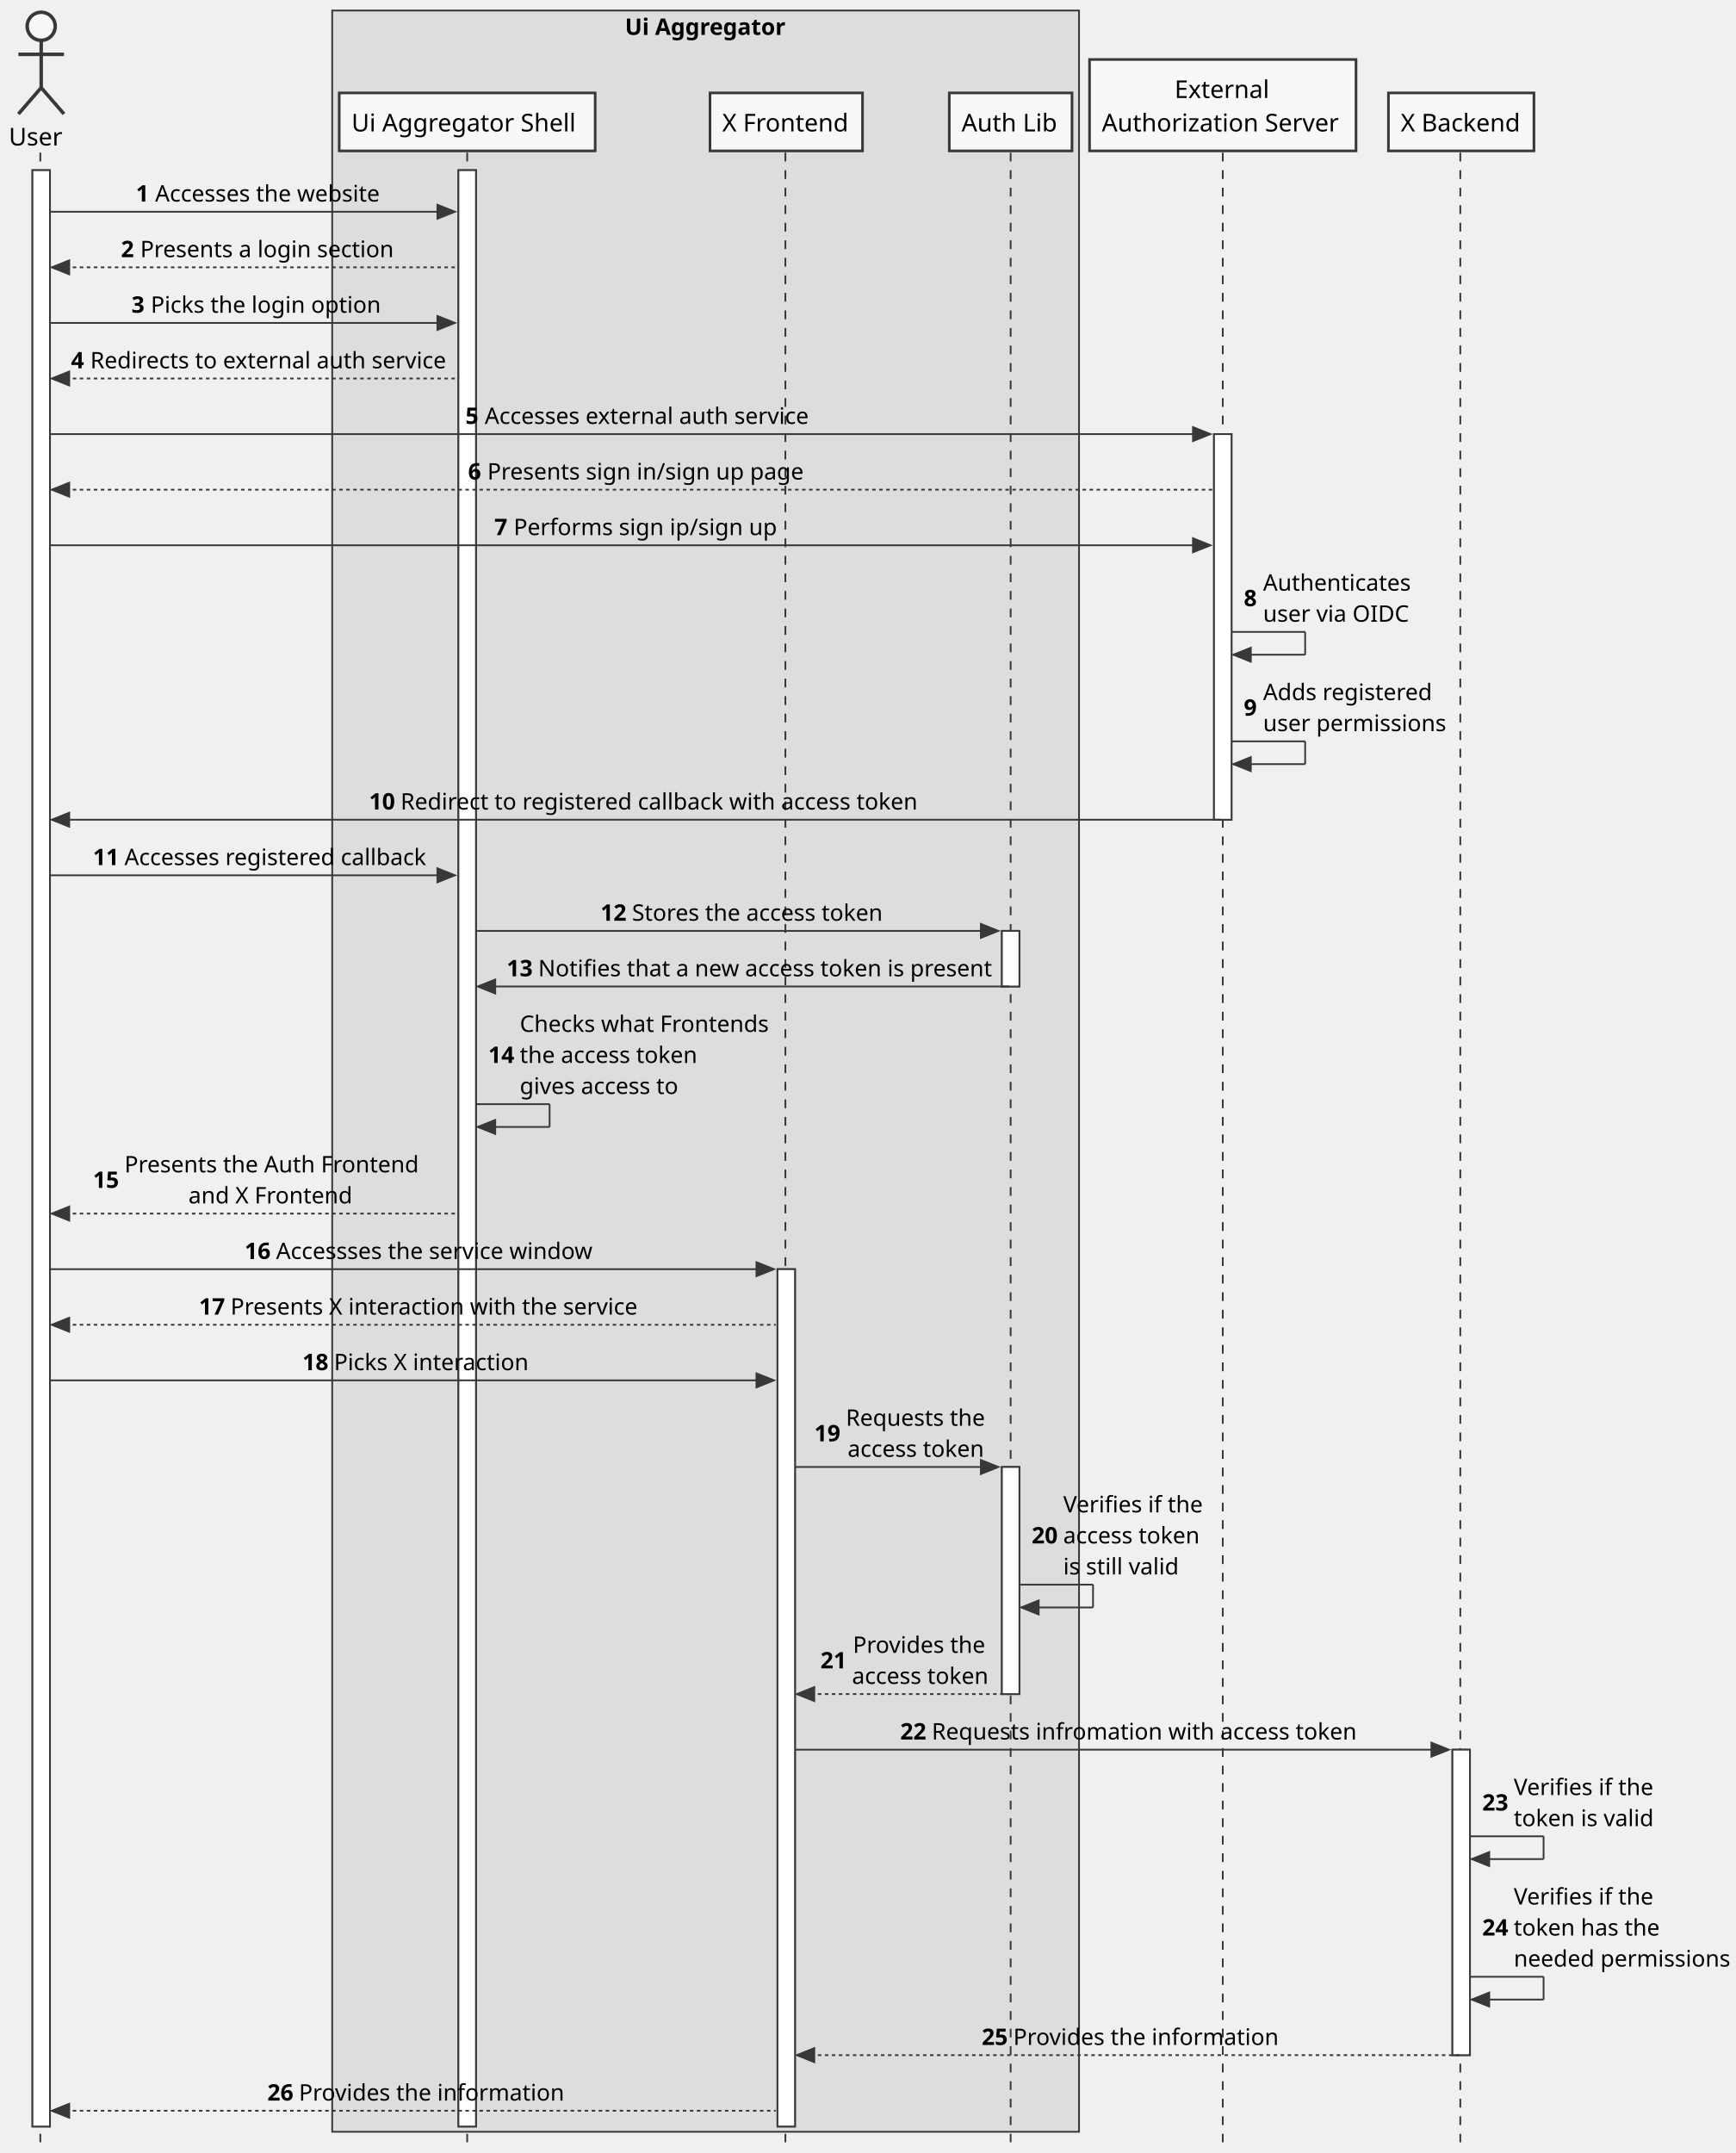
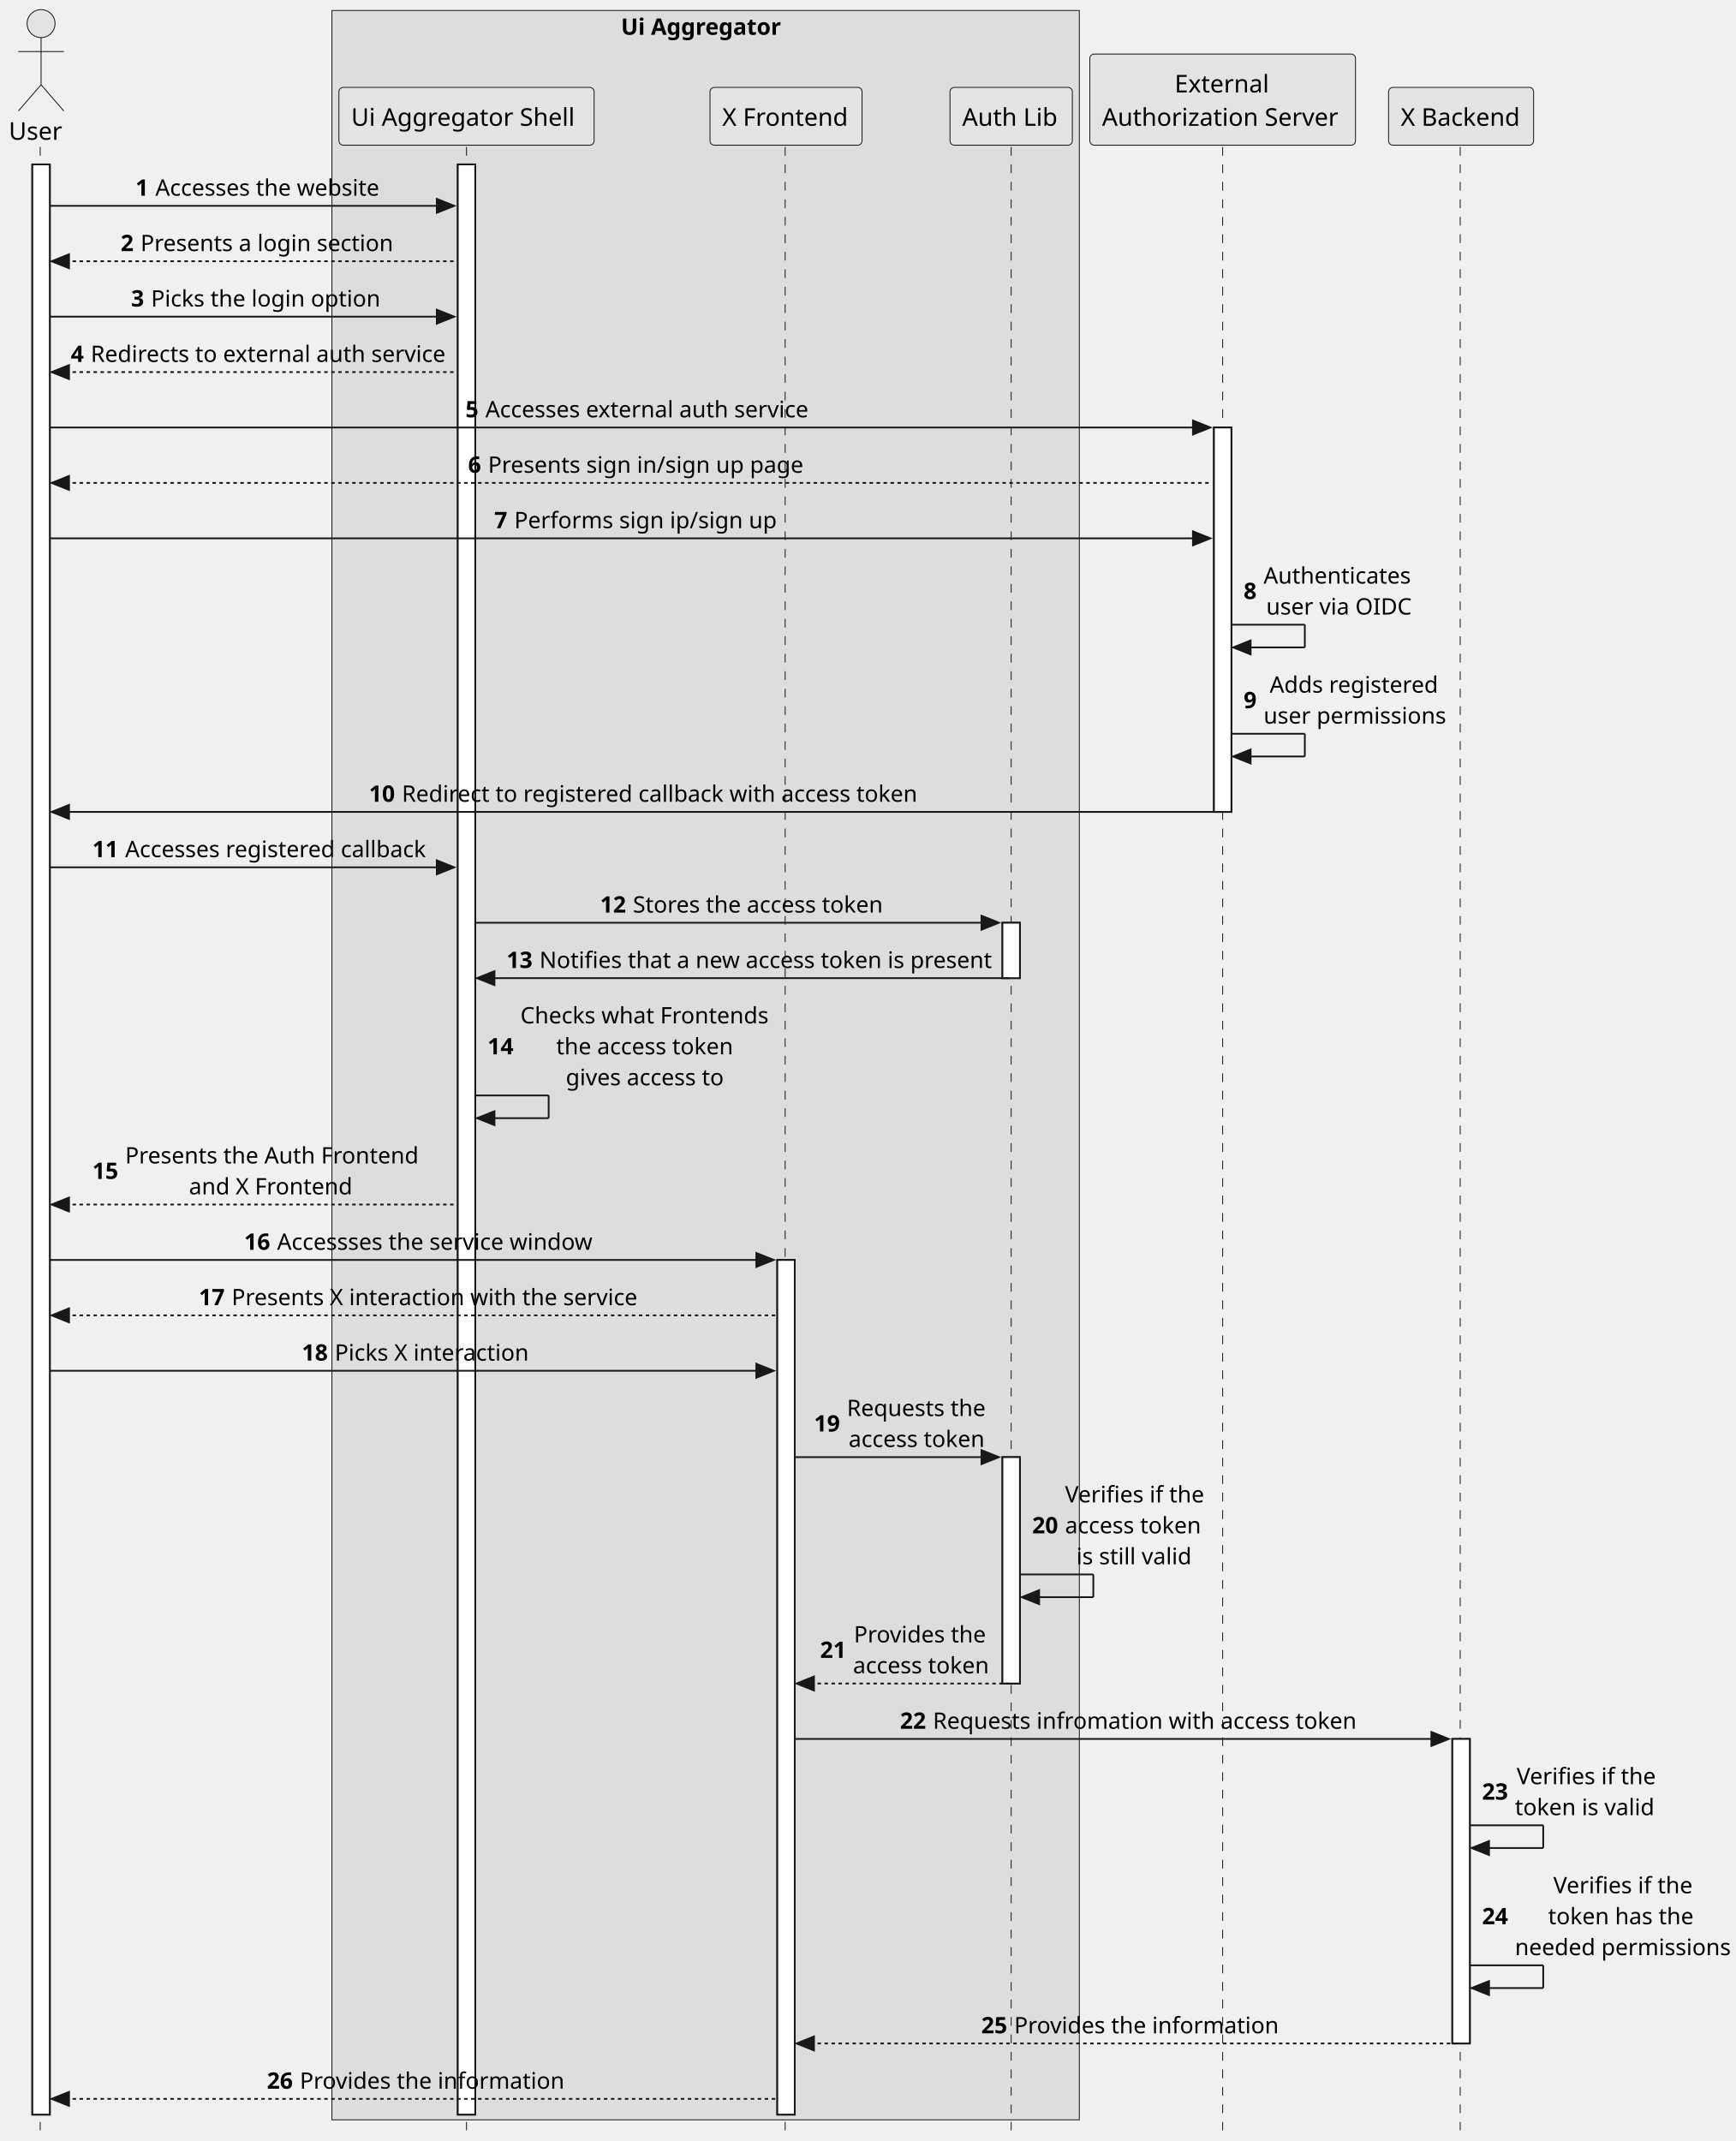
- <svg xmlns="http://www.w3.org/2000/svg" contentScriptType="application/ecmascript" contentStyleType="text/css" height="1228px" preserveAspectRatio="none" style="width:990px;height:1228px;background:#FFFFFF;" version="1.1" viewBox="0 0 990 1228" width="990px" zoomAndPan="magnify">
+ <svg xmlns="http://www.w3.org/2000/svg" contentStyleType="text/css" height="1225px" preserveAspectRatio="none" style="width:993px;height:1225px;background:#FFFFFF;" version="1.1" viewBox="0 0 993 1225" width="993px" zoomAndPan="magnify">
  <defs />
  <g>
-     <rect fill="#DDDDDD" height="1209.897" style="stroke:#383838;stroke-width:1.0;" width="426" x="189.5" y="6" />
-     <text fill="#000000" font-family="sans-serif" font-size="13" font-weight="bold" lengthAdjust="spacing" textLength="92" x="356.5" y="19.897">Ui Aggregator</text>
-     <rect fill="#FFFFFF" height="1115.829" style="stroke:#383838;stroke-width:1.0;" width="10" x="18.5" y="97.068" />
-     <rect fill="#FFFFFF" height="1115.829" style="stroke:#383838;stroke-width:1.0;" width="10" x="261.5" y="97.068" />
-     <rect fill="#FFFFFF" height="489.002" style="stroke:#383838;stroke-width:1.0;" width="10" x="443.5" y="723.894" />
-     <rect fill="#FFFFFF" height="31.706" style="stroke:#383838;stroke-width:1.0;" width="10" x="571.5" y="530.952" />
-     <rect fill="#FFFFFF" height="129.53" style="stroke:#383838;stroke-width:1.0;" width="10" x="571.5" y="836.718" />
-     <rect fill="#FFFFFF" height="219.942" style="stroke:#383838;stroke-width:1.0;" width="10" x="692.5" y="247.598" />
-     <rect fill="#FFFFFF" height="174.236" style="stroke:#383838;stroke-width:1.0;" width="10" x="828.5" y="997.954" />
-     <line style="stroke:#383838;stroke-width:1.0;stroke-dasharray:5.0,5.0;" x1="23" x2="23" y1="87.068" y2="1221.897" />
-     <line style="stroke:#383838;stroke-width:1.0;stroke-dasharray:5.0,5.0;" x1="266.5" x2="266.5" y1="87.068" y2="1221.897" />
-     <line style="stroke:#383838;stroke-width:1.0;stroke-dasharray:5.0,5.0;" x1="448" x2="448" y1="87.068" y2="1221.897" />
-     <line style="stroke:#383838;stroke-width:1.0;stroke-dasharray:5.0,5.0;" x1="576.5" x2="576.5" y1="87.068" y2="1221.897" />
-     <line style="stroke:#383838;stroke-width:1.0;stroke-dasharray:5.0,5.0;" x1="697.5" x2="697.5" y1="87.068" y2="1221.897" />
-     <line style="stroke:#383838;stroke-width:1.0;stroke-dasharray:5.0,5.0;" x1="833" x2="833" y1="87.068" y2="1221.897" />
-     <text fill="#000000" font-family="sans-serif" font-size="14" lengthAdjust="spacing" textLength="31" x="5" y="82.966">User</text>
-     <ellipse cx="23.5" cy="15" fill="#F8F8F8" rx="8" ry="8" style="stroke:#383838;stroke-width:2.0;" />
-     <path d="M23.5,23 L23.5,50 M10.5,31 L36.5,31 M23.5,50 L10.5,65 M23.5,50 L36.5,65 " fill="none" style="stroke:#383838;stroke-width:2.0;" />
-     <rect fill="#F8F8F8" height="33.068" style="stroke:#383838;stroke-width:1.5;" width="146" x="193.5" y="53" />
-     <text fill="#000000" font-family="sans-serif" font-size="14" lengthAdjust="spacing" textLength="132" x="200.5" y="74.966">Ui Aggregator Shell</text>
-     <rect fill="#F8F8F8" height="33.068" style="stroke:#383838;stroke-width:1.5;" width="87" x="405" y="53" />
-     <text fill="#000000" font-family="sans-serif" font-size="14" lengthAdjust="spacing" textLength="73" x="412" y="74.966">X Frontend</text>
-     <rect fill="#F8F8F8" height="33.068" style="stroke:#383838;stroke-width:1.5;" width="70" x="541.5" y="53" />
-     <text fill="#000000" font-family="sans-serif" font-size="14" lengthAdjust="spacing" textLength="56" x="548.5" y="74.966">Auth Lib</text>
-     <rect fill="#F8F8F8" height="52.136" style="stroke:#383838;stroke-width:1.5;" width="152" x="621.5" y="33.932" />
-     <text fill="#000000" font-family="sans-serif" font-size="14" lengthAdjust="spacing" textLength="55" x="670" y="55.898">External</text>
-     <text fill="#000000" font-family="sans-serif" font-size="14" lengthAdjust="spacing" textLength="138" x="628.5" y="74.966">Authorization Server</text>
-     <rect fill="#F8F8F8" height="33.068" style="stroke:#383838;stroke-width:1.5;" width="83" x="792" y="53" />
-     <text fill="#000000" font-family="sans-serif" font-size="14" lengthAdjust="spacing" textLength="69" x="799" y="74.966">X Backend</text>
-     <rect fill="#FFFFFF" height="1115.829" style="stroke:#383838;stroke-width:1.0;" width="10" x="18.5" y="97.068" />
-     <rect fill="#FFFFFF" height="1115.829" style="stroke:#383838;stroke-width:1.0;" width="10" x="261.5" y="97.068" />
-     <rect fill="#FFFFFF" height="489.002" style="stroke:#383838;stroke-width:1.0;" width="10" x="443.5" y="723.894" />
-     <rect fill="#FFFFFF" height="31.706" style="stroke:#383838;stroke-width:1.0;" width="10" x="571.5" y="530.952" />
-     <rect fill="#FFFFFF" height="129.53" style="stroke:#383838;stroke-width:1.0;" width="10" x="571.5" y="836.718" />
-     <rect fill="#FFFFFF" height="219.942" style="stroke:#383838;stroke-width:1.0;" width="10" x="692.5" y="247.598" />
-     <rect fill="#FFFFFF" height="174.236" style="stroke:#383838;stroke-width:1.0;" width="10" x="828.5" y="997.954" />
-     <polygon fill="#383838" points="249.5,116.774,259.5,120.774,249.5,124.774" style="stroke:#383838;stroke-width:1.0;" />
-     <line style="stroke:#383838;stroke-width:1.0;" x1="28.5" x2="255.5" y1="120.774" y2="120.774" />
-     <text fill="#000000" font-family="sans-serif" font-size="13" font-weight="bold" lengthAdjust="spacing" textLength="7" x="77.5" y="114.965">1</text>
-     <text fill="#000000" font-family="sans-serif" font-size="13" lengthAdjust="spacing" textLength="124" x="88.5" y="114.965">Accesses the website</text>
-     <polygon fill="#383838" points="39.5,148.48,29.5,152.48,39.5,156.48" style="stroke:#383838;stroke-width:1.0;" />
-     <line style="stroke:#383838;stroke-width:1.0;stroke-dasharray:2.0,2.0;" x1="33.5" x2="260.5" y1="152.48" y2="152.48" />
-     <text fill="#000000" font-family="sans-serif" font-size="13" font-weight="bold" lengthAdjust="spacing" textLength="7" x="69" y="146.671">2</text>
-     <text fill="#000000" font-family="sans-serif" font-size="13" lengthAdjust="spacing" textLength="141" x="80" y="146.671">Presents a login section</text>
-     <polygon fill="#383838" points="249.5,180.186,259.5,184.186,249.5,188.186" style="stroke:#383838;stroke-width:1.0;" />
-     <line style="stroke:#383838;stroke-width:1.0;" x1="28.5" x2="255.5" y1="184.186" y2="184.186" />
-     <text fill="#000000" font-family="sans-serif" font-size="13" font-weight="bold" lengthAdjust="spacing" textLength="7" x="75" y="178.377">3</text>
-     <text fill="#000000" font-family="sans-serif" font-size="13" lengthAdjust="spacing" textLength="129" x="86" y="178.377">Picks the login option</text>
-     <polygon fill="#383838" points="39.5,211.892,29.5,215.892,39.5,219.892" style="stroke:#383838;stroke-width:1.0;" />
-     <line style="stroke:#383838;stroke-width:1.0;stroke-dasharray:2.0,2.0;" x1="33.5" x2="260.5" y1="215.892" y2="215.892" />
-     <text fill="#000000" font-family="sans-serif" font-size="13" font-weight="bold" lengthAdjust="spacing" textLength="7" x="40.5" y="210.083">4</text>
-     <text fill="#000000" font-family="sans-serif" font-size="13" lengthAdjust="spacing" textLength="198" x="51.5" y="210.083">Redirects to external auth service</text>
-     <polygon fill="#383838" points="680.5,243.598,690.5,247.598,680.5,251.598" style="stroke:#383838;stroke-width:1.0;" />
-     <line style="stroke:#383838;stroke-width:1.0;" x1="28.5" x2="686.5" y1="247.598" y2="247.598" />
-     <text fill="#000000" font-family="sans-serif" font-size="13" font-weight="bold" lengthAdjust="spacing" textLength="7" x="265.5" y="241.789">5</text>
-     <text fill="#000000" font-family="sans-serif" font-size="13" lengthAdjust="spacing" textLength="179" x="276.5" y="241.789">Accesses external auth service</text>
-     <polygon fill="#383838" points="39.5,275.304,29.5,279.304,39.5,283.304" style="stroke:#383838;stroke-width:1.0;" />
-     <line style="stroke:#383838;stroke-width:1.0;stroke-dasharray:2.0,2.0;" x1="33.5" x2="691.5" y1="279.304" y2="279.304" />
-     <text fill="#000000" font-family="sans-serif" font-size="13" font-weight="bold" lengthAdjust="spacing" textLength="7" x="267" y="273.495">6</text>
-     <text fill="#000000" font-family="sans-serif" font-size="13" lengthAdjust="spacing" textLength="176" x="278" y="273.495">Presents sign in/sign up page</text>
-     <polygon fill="#383838" points="680.5,307.01,690.5,311.01,680.5,315.01" style="stroke:#383838;stroke-width:1.0;" />
-     <line style="stroke:#383838;stroke-width:1.0;" x1="28.5" x2="686.5" y1="311.01" y2="311.01" />
-     <text fill="#000000" font-family="sans-serif" font-size="13" font-weight="bold" lengthAdjust="spacing" textLength="7" x="282" y="305.201">7</text>
-     <text fill="#000000" font-family="sans-serif" font-size="13" lengthAdjust="spacing" textLength="146" x="293" y="305.201">Performs sign ip/sign up</text>
-     <line style="stroke:#383838;stroke-width:1.0;" x1="702.5" x2="744.5" y1="360.422" y2="360.422" />
-     <line style="stroke:#383838;stroke-width:1.0;" x1="744.5" x2="744.5" y1="360.422" y2="373.422" />
-     <line style="stroke:#383838;stroke-width:1.0;" x1="703.5" x2="744.5" y1="373.422" y2="373.422" />
-     <polygon fill="#383838" points="713.5,369.422,703.5,373.422,713.5,377.422" style="stroke:#383838;stroke-width:1.0;" />
-     <text fill="#000000" font-family="sans-serif" font-size="13" font-weight="bold" lengthAdjust="spacing" textLength="7" x="709.5" y="345.76">8</text>
-     <text fill="#000000" font-family="sans-serif" font-size="13" lengthAdjust="spacing" textLength="83" x="720.5" y="336.907">Authenticates</text>
-     <text fill="#000000" font-family="sans-serif" font-size="13" lengthAdjust="spacing" textLength="80" x="720.5" y="354.613">user via OIDC</text>
-     <line style="stroke:#383838;stroke-width:1.0;" x1="702.5" x2="744.5" y1="422.834" y2="422.834" />
-     <line style="stroke:#383838;stroke-width:1.0;" x1="744.5" x2="744.5" y1="422.834" y2="435.834" />
-     <line style="stroke:#383838;stroke-width:1.0;" x1="703.5" x2="744.5" y1="435.834" y2="435.834" />
-     <polygon fill="#383838" points="713.5,431.834,703.5,435.834,713.5,439.834" style="stroke:#383838;stroke-width:1.0;" />
-     <text fill="#000000" font-family="sans-serif" font-size="13" font-weight="bold" lengthAdjust="spacing" textLength="7" x="709.5" y="408.172">9</text>
-     <text fill="#000000" font-family="sans-serif" font-size="13" lengthAdjust="spacing" textLength="94" x="720.5" y="399.319">Adds registered</text>
-     <text fill="#000000" font-family="sans-serif" font-size="13" lengthAdjust="spacing" textLength="101" x="720.5" y="417.025">user permissions</text>
-     <polygon fill="#383838" points="39.5,463.54,29.5,467.54,39.5,471.54" style="stroke:#383838;stroke-width:1.0;" />
-     <line style="stroke:#383838;stroke-width:1.0;" x1="33.5" x2="696.5" y1="467.54" y2="467.54" />
-     <text fill="#000000" font-family="sans-serif" font-size="13" font-weight="bold" lengthAdjust="spacing" textLength="14" x="210.5" y="461.731">10</text>
-     <text fill="#000000" font-family="sans-serif" font-size="13" lengthAdjust="spacing" textLength="287" x="228.5" y="461.731">Redirect to registered callback with access token</text>
-     <polygon fill="#383838" points="249.5,495.246,259.5,499.246,249.5,503.246" style="stroke:#383838;stroke-width:1.0;" />
-     <line style="stroke:#383838;stroke-width:1.0;" x1="28.5" x2="255.5" y1="499.246" y2="499.246" />
-     <text fill="#000000" font-family="sans-serif" font-size="13" font-weight="bold" lengthAdjust="spacing" textLength="14" x="53" y="493.437">11</text>
-     <text fill="#000000" font-family="sans-serif" font-size="13" lengthAdjust="spacing" textLength="166" x="71" y="493.437">Accesses registered callback</text>
-     <polygon fill="#383838" points="559.5,526.952,569.5,530.952,559.5,534.952" style="stroke:#383838;stroke-width:1.0;" />
-     <line style="stroke:#383838;stroke-width:1.0;" x1="271.5" x2="565.5" y1="530.952" y2="530.952" />
-     <text fill="#000000" font-family="sans-serif" font-size="13" font-weight="bold" lengthAdjust="spacing" textLength="14" x="342.5" y="525.143">12</text>
-     <text fill="#000000" font-family="sans-serif" font-size="13" lengthAdjust="spacing" textLength="140" x="360.5" y="525.143">Stores the access token</text>
-     <polygon fill="#383838" points="282.5,558.658,272.5,562.658,282.5,566.658" style="stroke:#383838;stroke-width:1.0;" />
-     <line style="stroke:#383838;stroke-width:1.0;" x1="276.5" x2="575.5" y1="562.658" y2="562.658" />
-     <text fill="#000000" font-family="sans-serif" font-size="13" font-weight="bold" lengthAdjust="spacing" textLength="14" x="289" y="556.849">13</text>
-     <text fill="#000000" font-family="sans-serif" font-size="13" lengthAdjust="spacing" textLength="252" x="307" y="556.849">Notifies that a new access token is present</text>
-     <line style="stroke:#383838;stroke-width:1.0;" x1="271.5" x2="313.5" y1="629.776" y2="629.776" />
-     <line style="stroke:#383838;stroke-width:1.0;" x1="313.5" x2="313.5" y1="629.776" y2="642.776" />
-     <line style="stroke:#383838;stroke-width:1.0;" x1="272.5" x2="313.5" y1="642.776" y2="642.776" />
-     <polygon fill="#383838" points="282.5,638.776,272.5,642.776,282.5,646.776" style="stroke:#383838;stroke-width:1.0;" />
-     <text fill="#000000" font-family="sans-serif" font-size="13" font-weight="bold" lengthAdjust="spacing" textLength="14" x="278.5" y="606.261">14</text>
-     <text fill="#000000" font-family="sans-serif" font-size="13" lengthAdjust="spacing" textLength="140" x="296.5" y="588.555">Checks what Frontends</text>
-     <text fill="#000000" font-family="sans-serif" font-size="13" lengthAdjust="spacing" textLength="99" x="296.5" y="606.261">the access token</text>
-     <text fill="#000000" font-family="sans-serif" font-size="13" lengthAdjust="spacing" textLength="88" x="296.5" y="623.967">gives access to</text>
-     <polygon fill="#383838" points="39.5,688.188,29.5,692.188,39.5,696.188" style="stroke:#383838;stroke-width:1.0;" />
-     <line style="stroke:#383838;stroke-width:1.0;stroke-dasharray:2.0,2.0;" x1="33.5" x2="260.5" y1="692.188" y2="692.188" />
-     <text fill="#000000" font-family="sans-serif" font-size="13" font-weight="bold" lengthAdjust="spacing" textLength="14" x="53" y="677.526">15</text>
-     <text fill="#000000" font-family="sans-serif" font-size="13" lengthAdjust="spacing" textLength="166" x="71" y="668.673">Presents the Auth Frontend</text>
-     <text fill="#000000" font-family="sans-serif" font-size="13" lengthAdjust="spacing" textLength="93" x="107.5" y="686.379">and X Frontend</text>
-     <polygon fill="#383838" points="431.5,719.894,441.5,723.894,431.5,727.894" style="stroke:#383838;stroke-width:1.0;" />
-     <line style="stroke:#383838;stroke-width:1.0;" x1="28.5" x2="437.5" y1="723.894" y2="723.894" />
-     <text fill="#000000" font-family="sans-serif" font-size="13" font-weight="bold" lengthAdjust="spacing" textLength="14" x="139.5" y="718.085">16</text>
-     <text fill="#000000" font-family="sans-serif" font-size="13" lengthAdjust="spacing" textLength="175" x="157.5" y="718.085">Accessses the service window</text>
-     <polygon fill="#383838" points="39.5,751.6,29.5,755.6,39.5,759.6" style="stroke:#383838;stroke-width:1.0;" />
-     <line style="stroke:#383838;stroke-width:1.0;stroke-dasharray:2.0,2.0;" x1="33.5" x2="442.5" y1="755.6" y2="755.6" />
-     <text fill="#000000" font-family="sans-serif" font-size="13" font-weight="bold" lengthAdjust="spacing" textLength="14" x="113.5" y="749.791">17</text>
-     <text fill="#000000" font-family="sans-serif" font-size="13" lengthAdjust="spacing" textLength="227" x="131.5" y="749.791">Presents X interaction with the service</text>
-     <polygon fill="#383838" points="431.5,783.306,441.5,787.306,431.5,791.306" style="stroke:#383838;stroke-width:1.0;" />
-     <line style="stroke:#383838;stroke-width:1.0;" x1="28.5" x2="437.5" y1="787.306" y2="787.306" />
-     <text fill="#000000" font-family="sans-serif" font-size="13" font-weight="bold" lengthAdjust="spacing" textLength="14" x="172.5" y="781.497">18</text>
-     <text fill="#000000" font-family="sans-serif" font-size="13" lengthAdjust="spacing" textLength="109" x="190.5" y="781.497">Picks X interaction</text>
-     <polygon fill="#383838" points="559.5,832.718,569.5,836.718,559.5,840.718" style="stroke:#383838;stroke-width:1.0;" />
-     <line style="stroke:#383838;stroke-width:1.0;" x1="453.5" x2="565.5" y1="836.718" y2="836.718" />
-     <text fill="#000000" font-family="sans-serif" font-size="13" font-weight="bold" lengthAdjust="spacing" textLength="14" x="464.5" y="822.056">19</text>
-     <text fill="#000000" font-family="sans-serif" font-size="13" lengthAdjust="spacing" textLength="78" x="482.5" y="813.203">Requests the</text>
-     <text fill="#000000" font-family="sans-serif" font-size="13" lengthAdjust="spacing" textLength="76" x="483.5" y="830.909">access token</text>
-     <line style="stroke:#383838;stroke-width:1.0;" x1="581.5" x2="623.5" y1="903.836" y2="903.836" />
-     <line style="stroke:#383838;stroke-width:1.0;" x1="623.5" x2="623.5" y1="903.836" y2="916.836" />
-     <line style="stroke:#383838;stroke-width:1.0;" x1="582.5" x2="623.5" y1="916.836" y2="916.836" />
-     <polygon fill="#383838" points="592.5,912.836,582.5,916.836,592.5,920.836" style="stroke:#383838;stroke-width:1.0;" />
-     <text fill="#000000" font-family="sans-serif" font-size="13" font-weight="bold" lengthAdjust="spacing" textLength="14" x="588.5" y="880.321">20</text>
-     <text fill="#000000" font-family="sans-serif" font-size="13" lengthAdjust="spacing" textLength="76" x="606.5" y="862.615">Verifies if the</text>
-     <text fill="#000000" font-family="sans-serif" font-size="13" lengthAdjust="spacing" textLength="76" x="606.5" y="880.321">access token</text>
-     <text fill="#000000" font-family="sans-serif" font-size="13" lengthAdjust="spacing" textLength="63" x="606.5" y="898.027">is still valid</text>
-     <polygon fill="#383838" points="464.5,962.248,454.5,966.248,464.5,970.248" style="stroke:#383838;stroke-width:1.0;" />
-     <line style="stroke:#383838;stroke-width:1.0;stroke-dasharray:2.0,2.0;" x1="458.5" x2="575.5" y1="966.248" y2="966.248" />
-     <text fill="#000000" font-family="sans-serif" font-size="13" font-weight="bold" lengthAdjust="spacing" textLength="14" x="468" y="951.586">21</text>
-     <text fill="#000000" font-family="sans-serif" font-size="13" lengthAdjust="spacing" textLength="75" x="486.5" y="942.733">Provides the</text>
-     <text fill="#000000" font-family="sans-serif" font-size="13" lengthAdjust="spacing" textLength="76" x="486" y="960.439">access token</text>
-     <polygon fill="#383838" points="816.5,993.954,826.5,997.954,816.5,1001.954" style="stroke:#383838;stroke-width:1.0;" />
-     <line style="stroke:#383838;stroke-width:1.0;" x1="453.5" x2="822.5" y1="997.954" y2="997.954" />
-     <text fill="#000000" font-family="sans-serif" font-size="13" font-weight="bold" lengthAdjust="spacing" textLength="14" x="513.5" y="992.145">22</text>
-     <text fill="#000000" font-family="sans-serif" font-size="13" lengthAdjust="spacing" textLength="237" x="531.5" y="992.145">Requests infromation with access token</text>
-     <line style="stroke:#383838;stroke-width:1.0;" x1="838.5" x2="880.5" y1="1047.367" y2="1047.367" />
-     <line style="stroke:#383838;stroke-width:1.0;" x1="880.5" x2="880.5" y1="1047.367" y2="1060.367" />
-     <line style="stroke:#383838;stroke-width:1.0;" x1="839.5" x2="880.5" y1="1060.367" y2="1060.367" />
-     <polygon fill="#383838" points="849.5,1056.367,839.5,1060.367,849.5,1064.367" style="stroke:#383838;stroke-width:1.0;" />
-     <text fill="#000000" font-family="sans-serif" font-size="13" font-weight="bold" lengthAdjust="spacing" textLength="14" x="845.5" y="1032.705">23</text>
-     <text fill="#000000" font-family="sans-serif" font-size="13" lengthAdjust="spacing" textLength="76" x="863.5" y="1023.851">Verifies if the</text>
-     <text fill="#000000" font-family="sans-serif" font-size="13" lengthAdjust="spacing" textLength="78" x="863.5" y="1041.557">token is valid</text>
-     <line style="stroke:#383838;stroke-width:1.0;" x1="838.5" x2="880.5" y1="1127.485" y2="1127.485" />
-     <line style="stroke:#383838;stroke-width:1.0;" x1="880.5" x2="880.5" y1="1127.485" y2="1140.485" />
-     <line style="stroke:#383838;stroke-width:1.0;" x1="839.5" x2="880.5" y1="1140.485" y2="1140.485" />
-     <polygon fill="#383838" points="849.5,1136.485,839.5,1140.485,849.5,1144.485" style="stroke:#383838;stroke-width:1.0;" />
-     <text fill="#000000" font-family="sans-serif" font-size="13" font-weight="bold" lengthAdjust="spacing" textLength="14" x="845.5" y="1103.969">24</text>
-     <text fill="#000000" font-family="sans-serif" font-size="13" lengthAdjust="spacing" textLength="76" x="863.5" y="1086.264">Verifies if the</text>
-     <text fill="#000000" font-family="sans-serif" font-size="13" lengthAdjust="spacing" textLength="82" x="863.5" y="1103.969">token has the</text>
-     <text fill="#000000" font-family="sans-serif" font-size="13" lengthAdjust="spacing" textLength="120" x="863.5" y="1121.676">needed permissions</text>
-     <polygon fill="#383838" points="464.5,1168.19,454.5,1172.19,464.5,1176.19" style="stroke:#383838;stroke-width:1.0;" />
-     <line style="stroke:#383838;stroke-width:1.0;stroke-dasharray:2.0,2.0;" x1="458.5" x2="832.5" y1="1172.19" y2="1172.19" />
-     <text fill="#000000" font-family="sans-serif" font-size="13" font-weight="bold" lengthAdjust="spacing" textLength="14" x="560" y="1166.381">25</text>
-     <text fill="#000000" font-family="sans-serif" font-size="13" lengthAdjust="spacing" textLength="149" x="578" y="1166.381">Provides the information</text>
-     <polygon fill="#383838" points="39.5,1199.897,29.5,1203.897,39.5,1207.897" style="stroke:#383838;stroke-width:1.0;" />
-     <line style="stroke:#383838;stroke-width:1.0;stroke-dasharray:2.0,2.0;" x1="33.5" x2="442.5" y1="1203.897" y2="1203.897" />
-     <text fill="#000000" font-family="sans-serif" font-size="13" font-weight="bold" lengthAdjust="spacing" textLength="14" x="152.5" y="1198.088">26</text>
-     <text fill="#000000" font-family="sans-serif" font-size="13" lengthAdjust="spacing" textLength="149" x="170.5" y="1198.088">Provides the information</text>
+     <rect fill="#DDDDDD" height="1206.897" style="stroke:#181818;stroke-width:0.5;" width="427.625" x="189.906" y="6" />
+     <text fill="#000000" font-family="sans-serif" font-size="13" font-weight="bold" lengthAdjust="spacing" textLength="96.875" x="355.281" y="19.897">Ui Aggregator</text>
+     <rect fill="#FFFFFF" height="1115.829" style="stroke:#181818;stroke-width:1.0;" width="10" x="18.5" y="94.068" />
+     <rect fill="#FFFFFF" height="1115.829" style="stroke:#181818;stroke-width:1.0;" width="10" x="261.906" y="94.068" />
+     <rect fill="#FFFFFF" height="489.002" style="stroke:#181818;stroke-width:1.0;" width="10" x="444.719" y="720.894" />
+     <rect fill="#FFFFFF" height="31.706" style="stroke:#181818;stroke-width:1.0;" width="10" x="573.531" y="527.952" />
+     <rect fill="#FFFFFF" height="129.53" style="stroke:#181818;stroke-width:1.0;" width="10" x="573.531" y="833.718" />
+     <rect fill="#FFFFFF" height="219.942" style="stroke:#181818;stroke-width:1.0;" width="10" x="694.531" y="244.598" />
+     <rect fill="#FFFFFF" height="174.236" style="stroke:#181818;stroke-width:1.0;" width="10" x="830.938" y="994.954" />
+     <line style="stroke:#181818;stroke-width:0.5;stroke-dasharray:5.0,5.0;" x1="23" x2="23" y1="84.068" y2="1218.897" />
+     <line style="stroke:#181818;stroke-width:0.5;stroke-dasharray:5.0,5.0;" x1="266.906" x2="266.906" y1="84.068" y2="1218.897" />
+     <line style="stroke:#181818;stroke-width:0.5;stroke-dasharray:5.0,5.0;" x1="449.219" x2="449.219" y1="84.068" y2="1218.897" />
+     <line style="stroke:#181818;stroke-width:0.5;stroke-dasharray:5.0,5.0;" x1="578.531" x2="578.531" y1="84.068" y2="1218.897" />
+     <line style="stroke:#181818;stroke-width:0.5;stroke-dasharray:5.0,5.0;" x1="699.531" x2="699.531" y1="84.068" y2="1218.897" />
+     <line style="stroke:#181818;stroke-width:0.5;stroke-dasharray:5.0,5.0;" x1="835.438" x2="835.438" y1="84.068" y2="1218.897" />
+     <text fill="#000000" font-family="sans-serif" font-size="14" lengthAdjust="spacing" textLength="31" x="5" y="79.966">User</text>
+     <ellipse cx="23.5" cy="13.5" fill="#E3E3E3" rx="8" ry="8" style="stroke:#181818;stroke-width:0.5;" />
+     <path d="M23.5,21.5 L23.5,48.5 M10.5,29.5 L36.5,29.5 M23.5,48.5 L10.5,63.5 M23.5,48.5 L36.5,63.5 " fill="none" style="stroke:#181818;stroke-width:0.5;" />
+     <rect fill="#E3E3E3" height="33.068" rx="2.5" ry="2.5" style="stroke:#181818;stroke-width:0.5;" width="146" x="193.906" y="50" />
+     <text fill="#000000" font-family="sans-serif" font-size="14" lengthAdjust="spacing" textLength="132" x="200.906" y="71.966">Ui Aggregator Shell</text>
+     <rect fill="#E3E3E3" height="33.068" rx="2.5" ry="2.5" style="stroke:#181818;stroke-width:0.5;" width="87" x="406.219" y="50" />
+     <text fill="#000000" font-family="sans-serif" font-size="14" lengthAdjust="spacing" textLength="73" x="413.219" y="71.966">X Frontend</text>
+     <rect fill="#E3E3E3" height="33.068" rx="2.5" ry="2.5" style="stroke:#181818;stroke-width:0.5;" width="70" x="543.531" y="50" />
+     <text fill="#000000" font-family="sans-serif" font-size="14" lengthAdjust="spacing" textLength="56" x="550.531" y="71.966">Auth Lib</text>
+     <rect fill="#E3E3E3" height="52.136" rx="2.5" ry="2.5" style="stroke:#181818;stroke-width:0.5;" width="152" x="623.531" y="30.932" />
+     <text fill="#000000" font-family="sans-serif" font-size="14" lengthAdjust="spacing" textLength="55" x="672.031" y="52.898">External</text>
+     <text fill="#000000" font-family="sans-serif" font-size="14" lengthAdjust="spacing" textLength="138" x="630.531" y="71.966">Authorization Server</text>
+     <rect fill="#E3E3E3" height="33.068" rx="2.5" ry="2.5" style="stroke:#181818;stroke-width:0.5;" width="83" x="794.438" y="50" />
+     <text fill="#000000" font-family="sans-serif" font-size="14" lengthAdjust="spacing" textLength="69" x="801.438" y="71.966">X Backend</text>
+     <rect fill="#FFFFFF" height="1115.829" style="stroke:#181818;stroke-width:1.0;" width="10" x="18.5" y="94.068" />
+     <rect fill="#FFFFFF" height="1115.829" style="stroke:#181818;stroke-width:1.0;" width="10" x="261.906" y="94.068" />
+     <rect fill="#FFFFFF" height="489.002" style="stroke:#181818;stroke-width:1.0;" width="10" x="444.719" y="720.894" />
+     <rect fill="#FFFFFF" height="31.706" style="stroke:#181818;stroke-width:1.0;" width="10" x="573.531" y="527.952" />
+     <rect fill="#FFFFFF" height="129.53" style="stroke:#181818;stroke-width:1.0;" width="10" x="573.531" y="833.718" />
+     <rect fill="#FFFFFF" height="219.942" style="stroke:#181818;stroke-width:1.0;" width="10" x="694.531" y="244.598" />
+     <rect fill="#FFFFFF" height="174.236" style="stroke:#181818;stroke-width:1.0;" width="10" x="830.938" y="994.954" />
+     <polygon fill="#181818" points="249.906,113.774,259.906,117.774,249.906,121.774" style="stroke:#181818;stroke-width:1.0;" />
+     <line style="stroke:#181818;stroke-width:1.0;" x1="28.5" x2="255.906" y1="117.774" y2="117.774" />
+     <text fill="#000000" font-family="sans-serif" font-size="13" font-weight="bold" lengthAdjust="spacing" textLength="7.406" x="77.5" y="111.965">1</text>
+     <text fill="#000000" font-family="sans-serif" font-size="13" lengthAdjust="spacing" textLength="124" x="88.906" y="111.965">Accesses the website</text>
+     <polygon fill="#181818" points="39.5,145.48,29.5,149.48,39.5,153.48" style="stroke:#181818;stroke-width:1.0;" />
+     <line style="stroke:#181818;stroke-width:1.0;stroke-dasharray:2.0,2.0;" x1="33.5" x2="260.906" y1="149.48" y2="149.48" />
+     <text fill="#000000" font-family="sans-serif" font-size="13" font-weight="bold" lengthAdjust="spacing" textLength="7.406" x="69" y="143.671">2</text>
+     <text fill="#000000" font-family="sans-serif" font-size="13" lengthAdjust="spacing" textLength="141" x="80.406" y="143.671">Presents a login section</text>
+     <polygon fill="#181818" points="249.906,177.186,259.906,181.186,249.906,185.186" style="stroke:#181818;stroke-width:1.0;" />
+     <line style="stroke:#181818;stroke-width:1.0;" x1="28.5" x2="255.906" y1="181.186" y2="181.186" />
+     <text fill="#000000" font-family="sans-serif" font-size="13" font-weight="bold" lengthAdjust="spacing" textLength="7.406" x="75" y="175.377">3</text>
+     <text fill="#000000" font-family="sans-serif" font-size="13" lengthAdjust="spacing" textLength="129" x="86.406" y="175.377">Picks the login option</text>
+     <polygon fill="#181818" points="39.5,208.892,29.5,212.892,39.5,216.892" style="stroke:#181818;stroke-width:1.0;" />
+     <line style="stroke:#181818;stroke-width:1.0;stroke-dasharray:2.0,2.0;" x1="33.5" x2="260.906" y1="212.892" y2="212.892" />
+     <text fill="#000000" font-family="sans-serif" font-size="13" font-weight="bold" lengthAdjust="spacing" textLength="7.406" x="40.5" y="207.083">4</text>
+     <text fill="#000000" font-family="sans-serif" font-size="13" lengthAdjust="spacing" textLength="198" x="51.906" y="207.083">Redirects to external auth service</text>
+     <polygon fill="#181818" points="682.531,240.598,692.531,244.598,682.531,248.598" style="stroke:#181818;stroke-width:1.0;" />
+     <line style="stroke:#181818;stroke-width:1.0;" x1="28.5" x2="688.531" y1="244.598" y2="244.598" />
+     <text fill="#000000" font-family="sans-serif" font-size="13" font-weight="bold" lengthAdjust="spacing" textLength="7.406" x="266.312" y="238.789">5</text>
+     <text fill="#000000" font-family="sans-serif" font-size="13" lengthAdjust="spacing" textLength="179" x="277.719" y="238.789">Accesses external auth service</text>
+     <polygon fill="#181818" points="39.5,272.304,29.5,276.304,39.5,280.304" style="stroke:#181818;stroke-width:1.0;" />
+     <line style="stroke:#181818;stroke-width:1.0;stroke-dasharray:2.0,2.0;" x1="33.5" x2="693.531" y1="276.304" y2="276.304" />
+     <text fill="#000000" font-family="sans-serif" font-size="13" font-weight="bold" lengthAdjust="spacing" textLength="7.406" x="267.812" y="270.495">6</text>
+     <text fill="#000000" font-family="sans-serif" font-size="13" lengthAdjust="spacing" textLength="176" x="279.219" y="270.495">Presents sign in/sign up page</text>
+     <polygon fill="#181818" points="682.531,304.01,692.531,308.01,682.531,312.01" style="stroke:#181818;stroke-width:1.0;" />
+     <line style="stroke:#181818;stroke-width:1.0;" x1="28.5" x2="688.531" y1="308.01" y2="308.01" />
+     <text fill="#000000" font-family="sans-serif" font-size="13" font-weight="bold" lengthAdjust="spacing" textLength="7.406" x="282.812" y="302.201">7</text>
+     <text fill="#000000" font-family="sans-serif" font-size="13" lengthAdjust="spacing" textLength="146" x="294.219" y="302.201">Performs sign ip/sign up</text>
+     <line style="stroke:#181818;stroke-width:1.0;" x1="704.531" x2="746.531" y1="357.422" y2="357.422" />
+     <line style="stroke:#181818;stroke-width:1.0;" x1="746.531" x2="746.531" y1="357.422" y2="370.422" />
+     <line style="stroke:#181818;stroke-width:1.0;" x1="705.531" x2="746.531" y1="370.422" y2="370.422" />
+     <polygon fill="#181818" points="715.531,366.422,705.531,370.422,715.531,374.422" style="stroke:#181818;stroke-width:1.0;" />
+     <text fill="#000000" font-family="sans-serif" font-size="13" font-weight="bold" lengthAdjust="spacing" textLength="7.406" x="711.531" y="342.76">8</text>
+     <text fill="#000000" font-family="sans-serif" font-size="13" lengthAdjust="spacing" textLength="83" x="722.938" y="333.907">Authenticates</text>
+     <text fill="#000000" font-family="sans-serif" font-size="13" lengthAdjust="spacing" textLength="80" x="724.438" y="351.613">user via OIDC</text>
+     <line style="stroke:#181818;stroke-width:1.0;" x1="704.531" x2="746.531" y1="419.834" y2="419.834" />
+     <line style="stroke:#181818;stroke-width:1.0;" x1="746.531" x2="746.531" y1="419.834" y2="432.834" />
+     <line style="stroke:#181818;stroke-width:1.0;" x1="705.531" x2="746.531" y1="432.834" y2="432.834" />
+     <polygon fill="#181818" points="715.531,428.834,705.531,432.834,715.531,436.834" style="stroke:#181818;stroke-width:1.0;" />
+     <text fill="#000000" font-family="sans-serif" font-size="13" font-weight="bold" lengthAdjust="spacing" textLength="7.406" x="711.531" y="405.172">9</text>
+     <text fill="#000000" font-family="sans-serif" font-size="13" lengthAdjust="spacing" textLength="94" x="726.438" y="396.319">Adds registered</text>
+     <text fill="#000000" font-family="sans-serif" font-size="13" lengthAdjust="spacing" textLength="101" x="722.938" y="414.025">user permissions</text>
+     <polygon fill="#181818" points="39.5,460.54,29.5,464.54,39.5,468.54" style="stroke:#181818;stroke-width:1.0;" />
+     <line style="stroke:#181818;stroke-width:1.0;" x1="33.5" x2="698.531" y1="464.54" y2="464.54" />
+     <text fill="#000000" font-family="sans-serif" font-size="13" font-weight="bold" lengthAdjust="spacing" textLength="14.812" x="211.109" y="458.731">10</text>
+     <text fill="#000000" font-family="sans-serif" font-size="13" lengthAdjust="spacing" textLength="287" x="229.922" y="458.731">Redirect to registered callback with access token</text>
+     <polygon fill="#181818" points="249.906,492.246,259.906,496.246,249.906,500.246" style="stroke:#181818;stroke-width:1.0;" />
+     <line style="stroke:#181818;stroke-width:1.0;" x1="28.5" x2="255.906" y1="496.246" y2="496.246" />
+     <text fill="#000000" font-family="sans-serif" font-size="13" font-weight="bold" lengthAdjust="spacing" textLength="14.812" x="52.797" y="490.437">11</text>
+     <text fill="#000000" font-family="sans-serif" font-size="13" lengthAdjust="spacing" textLength="166" x="71.609" y="490.437">Accesses registered callback</text>
+     <polygon fill="#181818" points="561.531,523.952,571.531,527.952,561.531,531.952" style="stroke:#181818;stroke-width:1.0;" />
+     <line style="stroke:#181818;stroke-width:1.0;" x1="271.906" x2="567.531" y1="527.952" y2="527.952" />
+     <text fill="#000000" font-family="sans-serif" font-size="13" font-weight="bold" lengthAdjust="spacing" textLength="14.812" x="343.312" y="522.143">12</text>
+     <text fill="#000000" font-family="sans-serif" font-size="13" lengthAdjust="spacing" textLength="140" x="362.125" y="522.143">Stores the access token</text>
+     <polygon fill="#181818" points="282.906,555.658,272.906,559.658,282.906,563.658" style="stroke:#181818;stroke-width:1.0;" />
+     <line style="stroke:#181818;stroke-width:1.0;" x1="276.906" x2="577.531" y1="559.658" y2="559.658" />
+     <text fill="#000000" font-family="sans-serif" font-size="13" font-weight="bold" lengthAdjust="spacing" textLength="14.812" x="289.812" y="553.849">13</text>
+     <text fill="#000000" font-family="sans-serif" font-size="13" lengthAdjust="spacing" textLength="252" x="308.625" y="553.849">Notifies that a new access token is present</text>
+     <line style="stroke:#181818;stroke-width:1.0;" x1="271.906" x2="313.906" y1="626.776" y2="626.776" />
+     <line style="stroke:#181818;stroke-width:1.0;" x1="313.906" x2="313.906" y1="626.776" y2="639.776" />
+     <line style="stroke:#181818;stroke-width:1.0;" x1="272.906" x2="313.906" y1="639.776" y2="639.776" />
+     <polygon fill="#181818" points="282.906,635.776,272.906,639.776,282.906,643.776" style="stroke:#181818;stroke-width:1.0;" />
+     <text fill="#000000" font-family="sans-serif" font-size="13" font-weight="bold" lengthAdjust="spacing" textLength="14.812" x="278.906" y="603.261">14</text>
+     <text fill="#000000" font-family="sans-serif" font-size="13" lengthAdjust="spacing" textLength="140" x="297.719" y="585.555">Checks what Frontends</text>
+     <text fill="#000000" font-family="sans-serif" font-size="13" lengthAdjust="spacing" textLength="99" x="318.219" y="603.261">the access token</text>
+     <text fill="#000000" font-family="sans-serif" font-size="13" lengthAdjust="spacing" textLength="88" x="323.719" y="620.967">gives access to</text>
+     <polygon fill="#181818" points="39.5,685.188,29.5,689.188,39.5,693.188" style="stroke:#181818;stroke-width:1.0;" />
+     <line style="stroke:#181818;stroke-width:1.0;stroke-dasharray:2.0,2.0;" x1="33.5" x2="260.906" y1="689.188" y2="689.188" />
+     <text fill="#000000" font-family="sans-serif" font-size="13" font-weight="bold" lengthAdjust="spacing" textLength="14.812" x="52.797" y="674.526">15</text>
+     <text fill="#000000" font-family="sans-serif" font-size="13" lengthAdjust="spacing" textLength="166" x="71.609" y="665.673">Presents the Auth Frontend</text>
+     <text fill="#000000" font-family="sans-serif" font-size="13" lengthAdjust="spacing" textLength="93" x="108.109" y="683.379">and X Frontend</text>
+     <polygon fill="#181818" points="432.719,716.894,442.719,720.894,432.719,724.894" style="stroke:#181818;stroke-width:1.0;" />
+     <line style="stroke:#181818;stroke-width:1.0;" x1="28.5" x2="438.719" y1="720.894" y2="720.894" />
+     <text fill="#000000" font-family="sans-serif" font-size="13" font-weight="bold" lengthAdjust="spacing" textLength="14.812" x="139.703" y="715.085">16</text>
+     <text fill="#000000" font-family="sans-serif" font-size="13" lengthAdjust="spacing" textLength="175" x="158.516" y="715.085">Accessses the service window</text>
+     <polygon fill="#181818" points="39.5,748.6,29.5,752.6,39.5,756.6" style="stroke:#181818;stroke-width:1.0;" />
+     <line style="stroke:#181818;stroke-width:1.0;stroke-dasharray:2.0,2.0;" x1="33.5" x2="443.719" y1="752.6" y2="752.6" />
+     <text fill="#000000" font-family="sans-serif" font-size="13" font-weight="bold" lengthAdjust="spacing" textLength="14.812" x="113.703" y="746.791">17</text>
+     <text fill="#000000" font-family="sans-serif" font-size="13" lengthAdjust="spacing" textLength="227" x="132.516" y="746.791">Presents X interaction with the service</text>
+     <polygon fill="#181818" points="432.719,780.306,442.719,784.306,432.719,788.306" style="stroke:#181818;stroke-width:1.0;" />
+     <line style="stroke:#181818;stroke-width:1.0;" x1="28.5" x2="438.719" y1="784.306" y2="784.306" />
+     <text fill="#000000" font-family="sans-serif" font-size="13" font-weight="bold" lengthAdjust="spacing" textLength="14.812" x="172.703" y="778.497">18</text>
+     <text fill="#000000" font-family="sans-serif" font-size="13" lengthAdjust="spacing" textLength="109" x="191.516" y="778.497">Picks X interaction</text>
+     <polygon fill="#181818" points="561.531,829.718,571.531,833.718,561.531,837.718" style="stroke:#181818;stroke-width:1.0;" />
+     <line style="stroke:#181818;stroke-width:1.0;" x1="454.719" x2="567.531" y1="833.718" y2="833.718" />
+     <text fill="#000000" font-family="sans-serif" font-size="13" font-weight="bold" lengthAdjust="spacing" textLength="14.812" x="465.719" y="819.056">19</text>
+     <text fill="#000000" font-family="sans-serif" font-size="13" lengthAdjust="spacing" textLength="78" x="484.531" y="810.203">Requests the</text>
+     <text fill="#000000" font-family="sans-serif" font-size="13" lengthAdjust="spacing" textLength="76" x="485.531" y="827.909">access token</text>
+     <line style="stroke:#181818;stroke-width:1.0;" x1="583.531" x2="625.531" y1="900.836" y2="900.836" />
+     <line style="stroke:#181818;stroke-width:1.0;" x1="625.531" x2="625.531" y1="900.836" y2="913.836" />
+     <line style="stroke:#181818;stroke-width:1.0;" x1="584.531" x2="625.531" y1="913.836" y2="913.836" />
+     <polygon fill="#181818" points="594.531,909.836,584.531,913.836,594.531,917.836" style="stroke:#181818;stroke-width:1.0;" />
+     <text fill="#000000" font-family="sans-serif" font-size="13" font-weight="bold" lengthAdjust="spacing" textLength="14.812" x="590.531" y="877.321">20</text>
+     <text fill="#000000" font-family="sans-serif" font-size="13" lengthAdjust="spacing" textLength="76" x="609.344" y="859.615">Verifies if the</text>
+     <text fill="#000000" font-family="sans-serif" font-size="13" lengthAdjust="spacing" textLength="76" x="609.344" y="877.321">access token</text>
+     <text fill="#000000" font-family="sans-serif" font-size="13" lengthAdjust="spacing" textLength="63" x="615.844" y="895.027">is still valid</text>
+     <polygon fill="#181818" points="465.719,959.248,455.719,963.248,465.719,967.248" style="stroke:#181818;stroke-width:1.0;" />
+     <line style="stroke:#181818;stroke-width:1.0;stroke-dasharray:2.0,2.0;" x1="459.719" x2="577.531" y1="963.248" y2="963.248" />
+     <text fill="#000000" font-family="sans-serif" font-size="13" font-weight="bold" lengthAdjust="spacing" textLength="14.812" x="469.219" y="948.586">21</text>
+     <text fill="#000000" font-family="sans-serif" font-size="13" lengthAdjust="spacing" textLength="75" x="488.531" y="939.733">Provides the</text>
+     <text fill="#000000" font-family="sans-serif" font-size="13" lengthAdjust="spacing" textLength="76" x="488.031" y="957.439">access token</text>
+     <polygon fill="#181818" points="818.938,990.954,828.938,994.954,818.938,998.954" style="stroke:#181818;stroke-width:1.0;" />
+     <line style="stroke:#181818;stroke-width:1.0;" x1="454.719" x2="824.938" y1="994.954" y2="994.954" />
+     <text fill="#000000" font-family="sans-serif" font-size="13" font-weight="bold" lengthAdjust="spacing" textLength="14.812" x="514.922" y="989.145">22</text>
+     <text fill="#000000" font-family="sans-serif" font-size="13" lengthAdjust="spacing" textLength="237" x="533.734" y="989.145">Requests infromation with access token</text>
+     <line style="stroke:#181818;stroke-width:1.0;" x1="840.938" x2="882.938" y1="1044.367" y2="1044.367" />
+     <line style="stroke:#181818;stroke-width:1.0;" x1="882.938" x2="882.938" y1="1044.367" y2="1057.367" />
+     <line style="stroke:#181818;stroke-width:1.0;" x1="841.938" x2="882.938" y1="1057.367" y2="1057.367" />
+     <polygon fill="#181818" points="851.938,1053.367,841.938,1057.367,851.938,1061.367" style="stroke:#181818;stroke-width:1.0;" />
+     <text fill="#000000" font-family="sans-serif" font-size="13" font-weight="bold" lengthAdjust="spacing" textLength="14.812" x="847.938" y="1029.705">23</text>
+     <text fill="#000000" font-family="sans-serif" font-size="13" lengthAdjust="spacing" textLength="76" x="867.75" y="1020.851">Verifies if the</text>
+     <text fill="#000000" font-family="sans-serif" font-size="13" lengthAdjust="spacing" textLength="78" x="866.75" y="1038.557">token is valid</text>
+     <line style="stroke:#181818;stroke-width:1.0;" x1="840.938" x2="882.938" y1="1124.485" y2="1124.485" />
+     <line style="stroke:#181818;stroke-width:1.0;" x1="882.938" x2="882.938" y1="1124.485" y2="1137.485" />
+     <line style="stroke:#181818;stroke-width:1.0;" x1="841.938" x2="882.938" y1="1137.485" y2="1137.485" />
+     <polygon fill="#181818" points="851.938,1133.485,841.938,1137.485,851.938,1141.485" style="stroke:#181818;stroke-width:1.0;" />
+     <text fill="#000000" font-family="sans-serif" font-size="13" font-weight="bold" lengthAdjust="spacing" textLength="14.812" x="847.938" y="1100.969">24</text>
+     <text fill="#000000" font-family="sans-serif" font-size="13" lengthAdjust="spacing" textLength="76" x="888.75" y="1083.264">Verifies if the</text>
+     <text fill="#000000" font-family="sans-serif" font-size="13" lengthAdjust="spacing" textLength="82" x="885.75" y="1100.969">token has the</text>
+     <text fill="#000000" font-family="sans-serif" font-size="13" lengthAdjust="spacing" textLength="120" x="866.75" y="1118.676">needed permissions</text>
+     <polygon fill="#181818" points="465.719,1165.19,455.719,1169.19,465.719,1173.19" style="stroke:#181818;stroke-width:1.0;" />
+     <line style="stroke:#181818;stroke-width:1.0;stroke-dasharray:2.0,2.0;" x1="459.719" x2="834.938" y1="1169.19" y2="1169.19" />
+     <text fill="#000000" font-family="sans-serif" font-size="13" font-weight="bold" lengthAdjust="spacing" textLength="14.812" x="561.422" y="1163.381">25</text>
+     <text fill="#000000" font-family="sans-serif" font-size="13" lengthAdjust="spacing" textLength="149" x="580.234" y="1163.381">Provides the information</text>
+     <polygon fill="#181818" points="39.5,1196.897,29.5,1200.897,39.5,1204.897" style="stroke:#181818;stroke-width:1.0;" />
+     <line style="stroke:#181818;stroke-width:1.0;stroke-dasharray:2.0,2.0;" x1="33.5" x2="443.719" y1="1200.897" y2="1200.897" />
+     <text fill="#000000" font-family="sans-serif" font-size="13" font-weight="bold" lengthAdjust="spacing" textLength="14.812" x="152.703" y="1195.088">26</text>
+     <text fill="#000000" font-family="sans-serif" font-size="13" lengthAdjust="spacing" textLength="149" x="171.516" y="1195.088">Provides the information</text>
  </g>
</svg>
